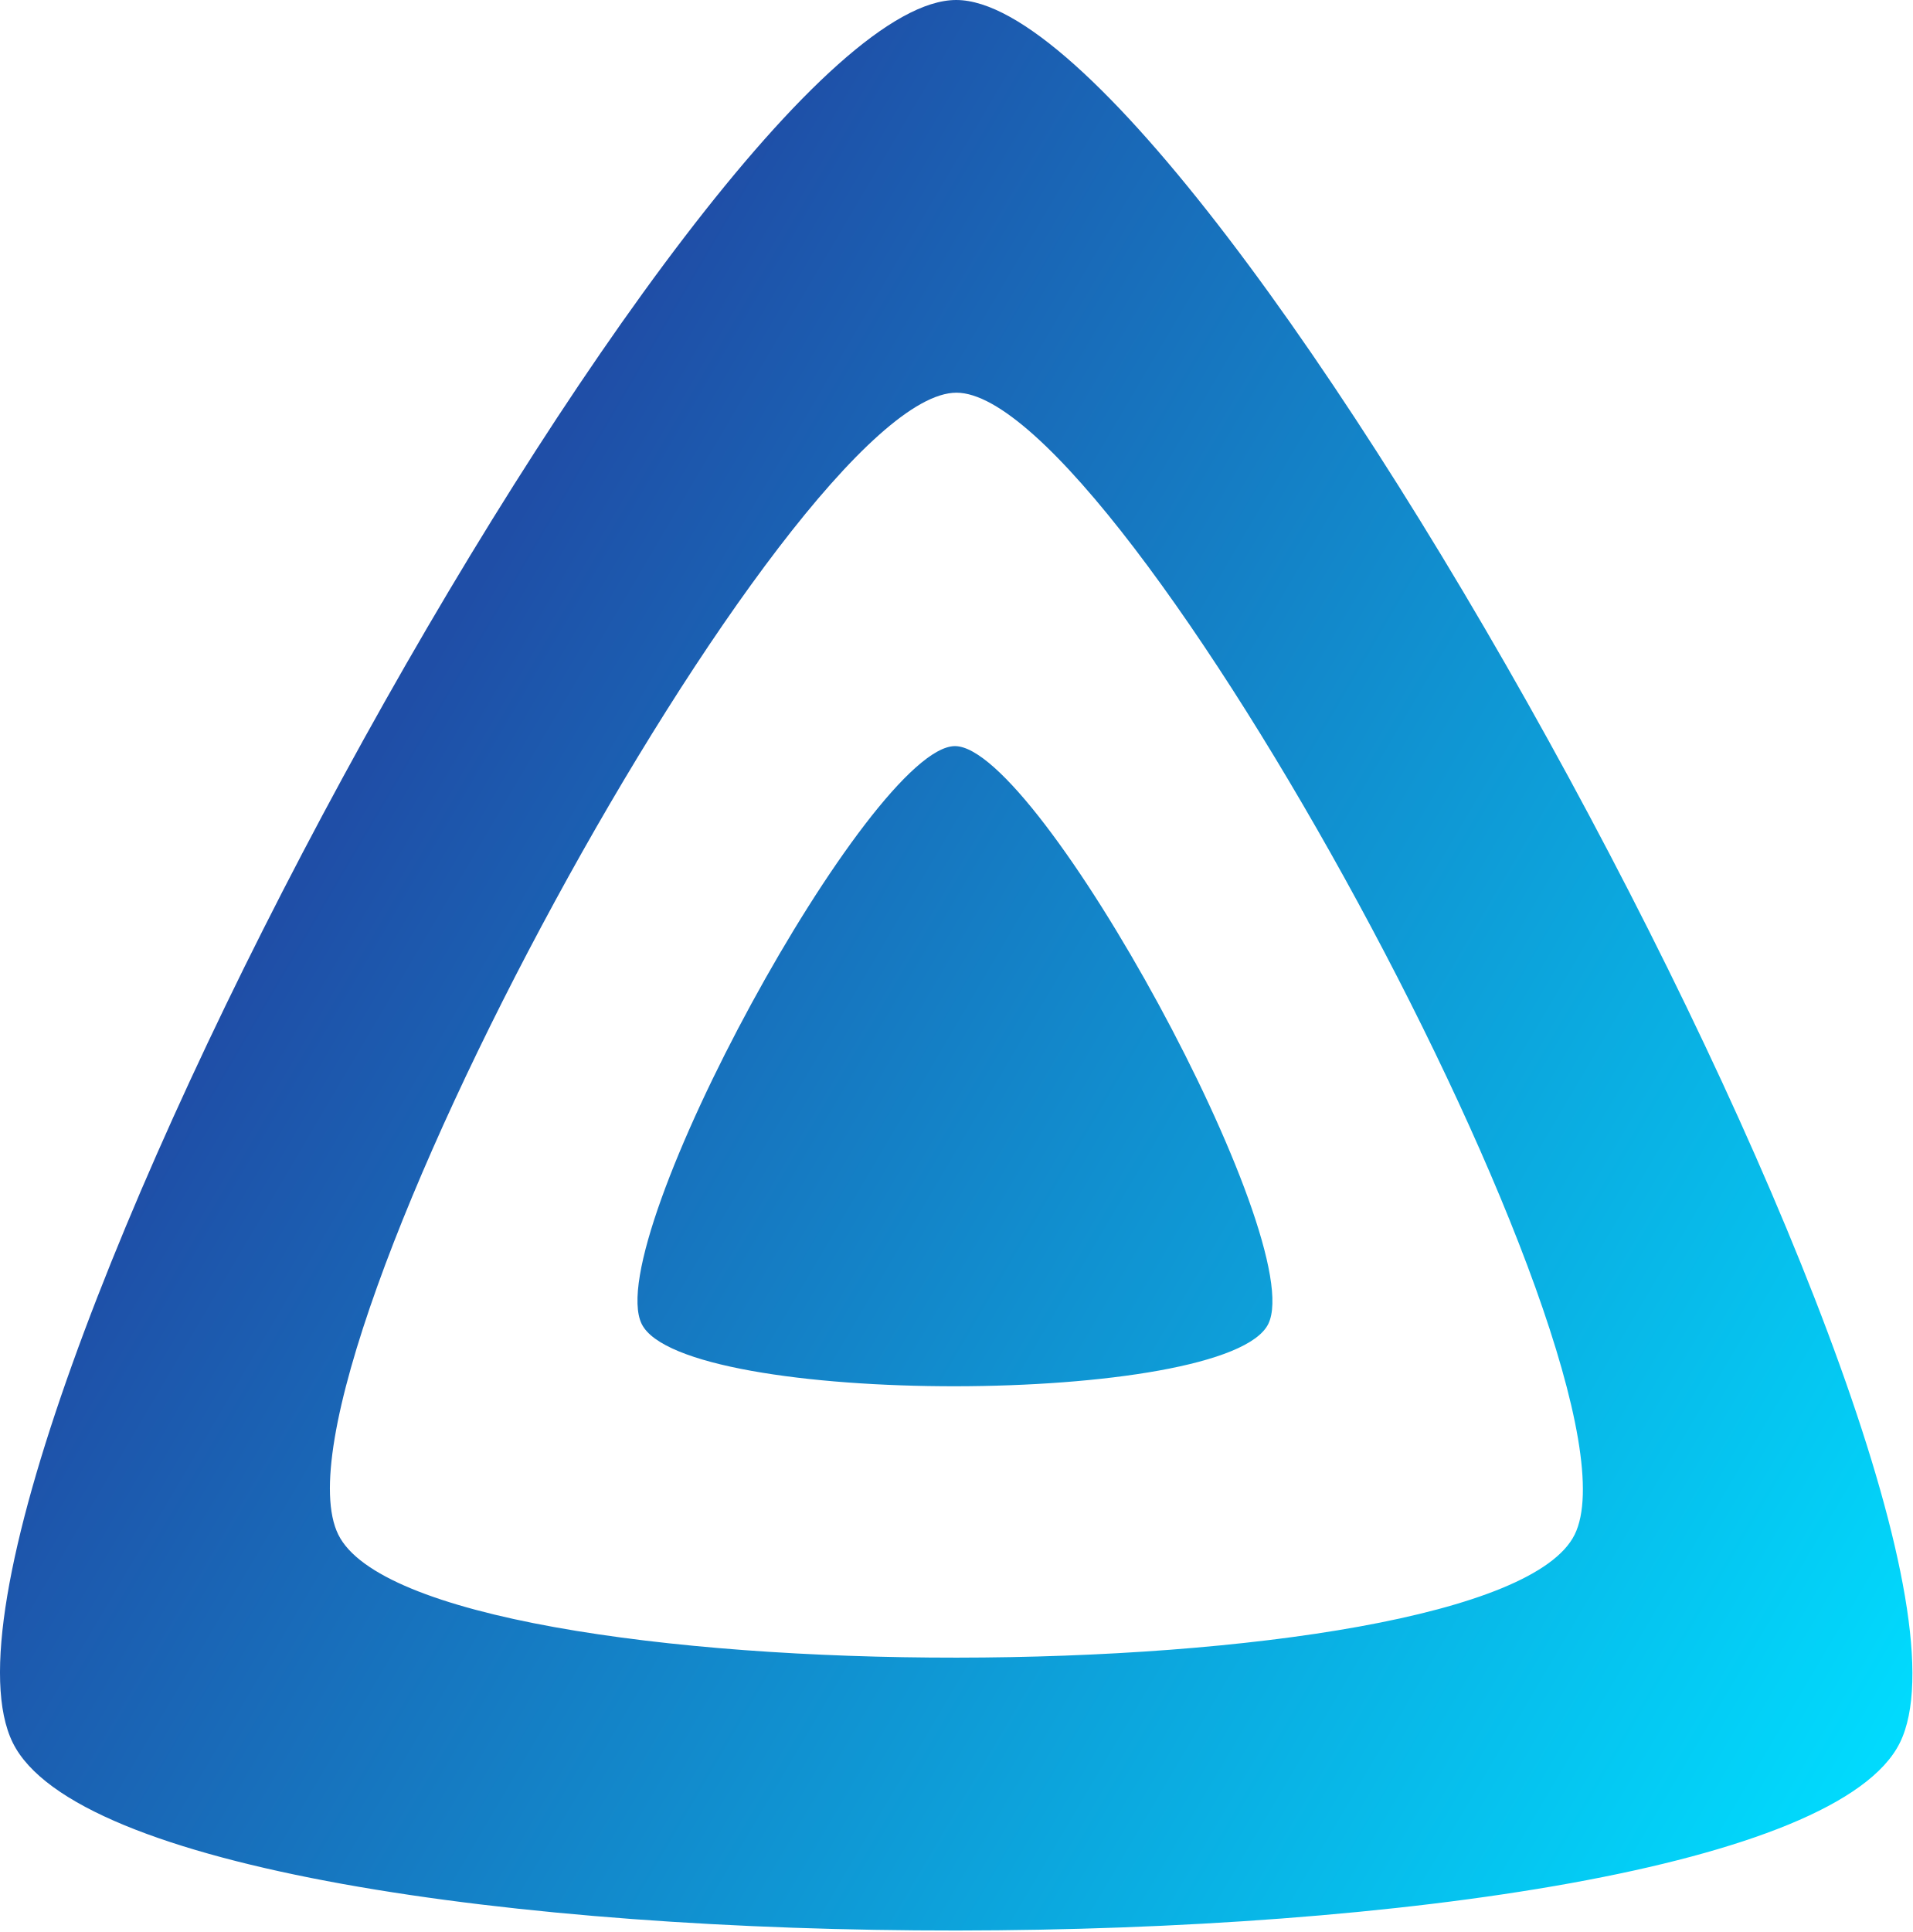
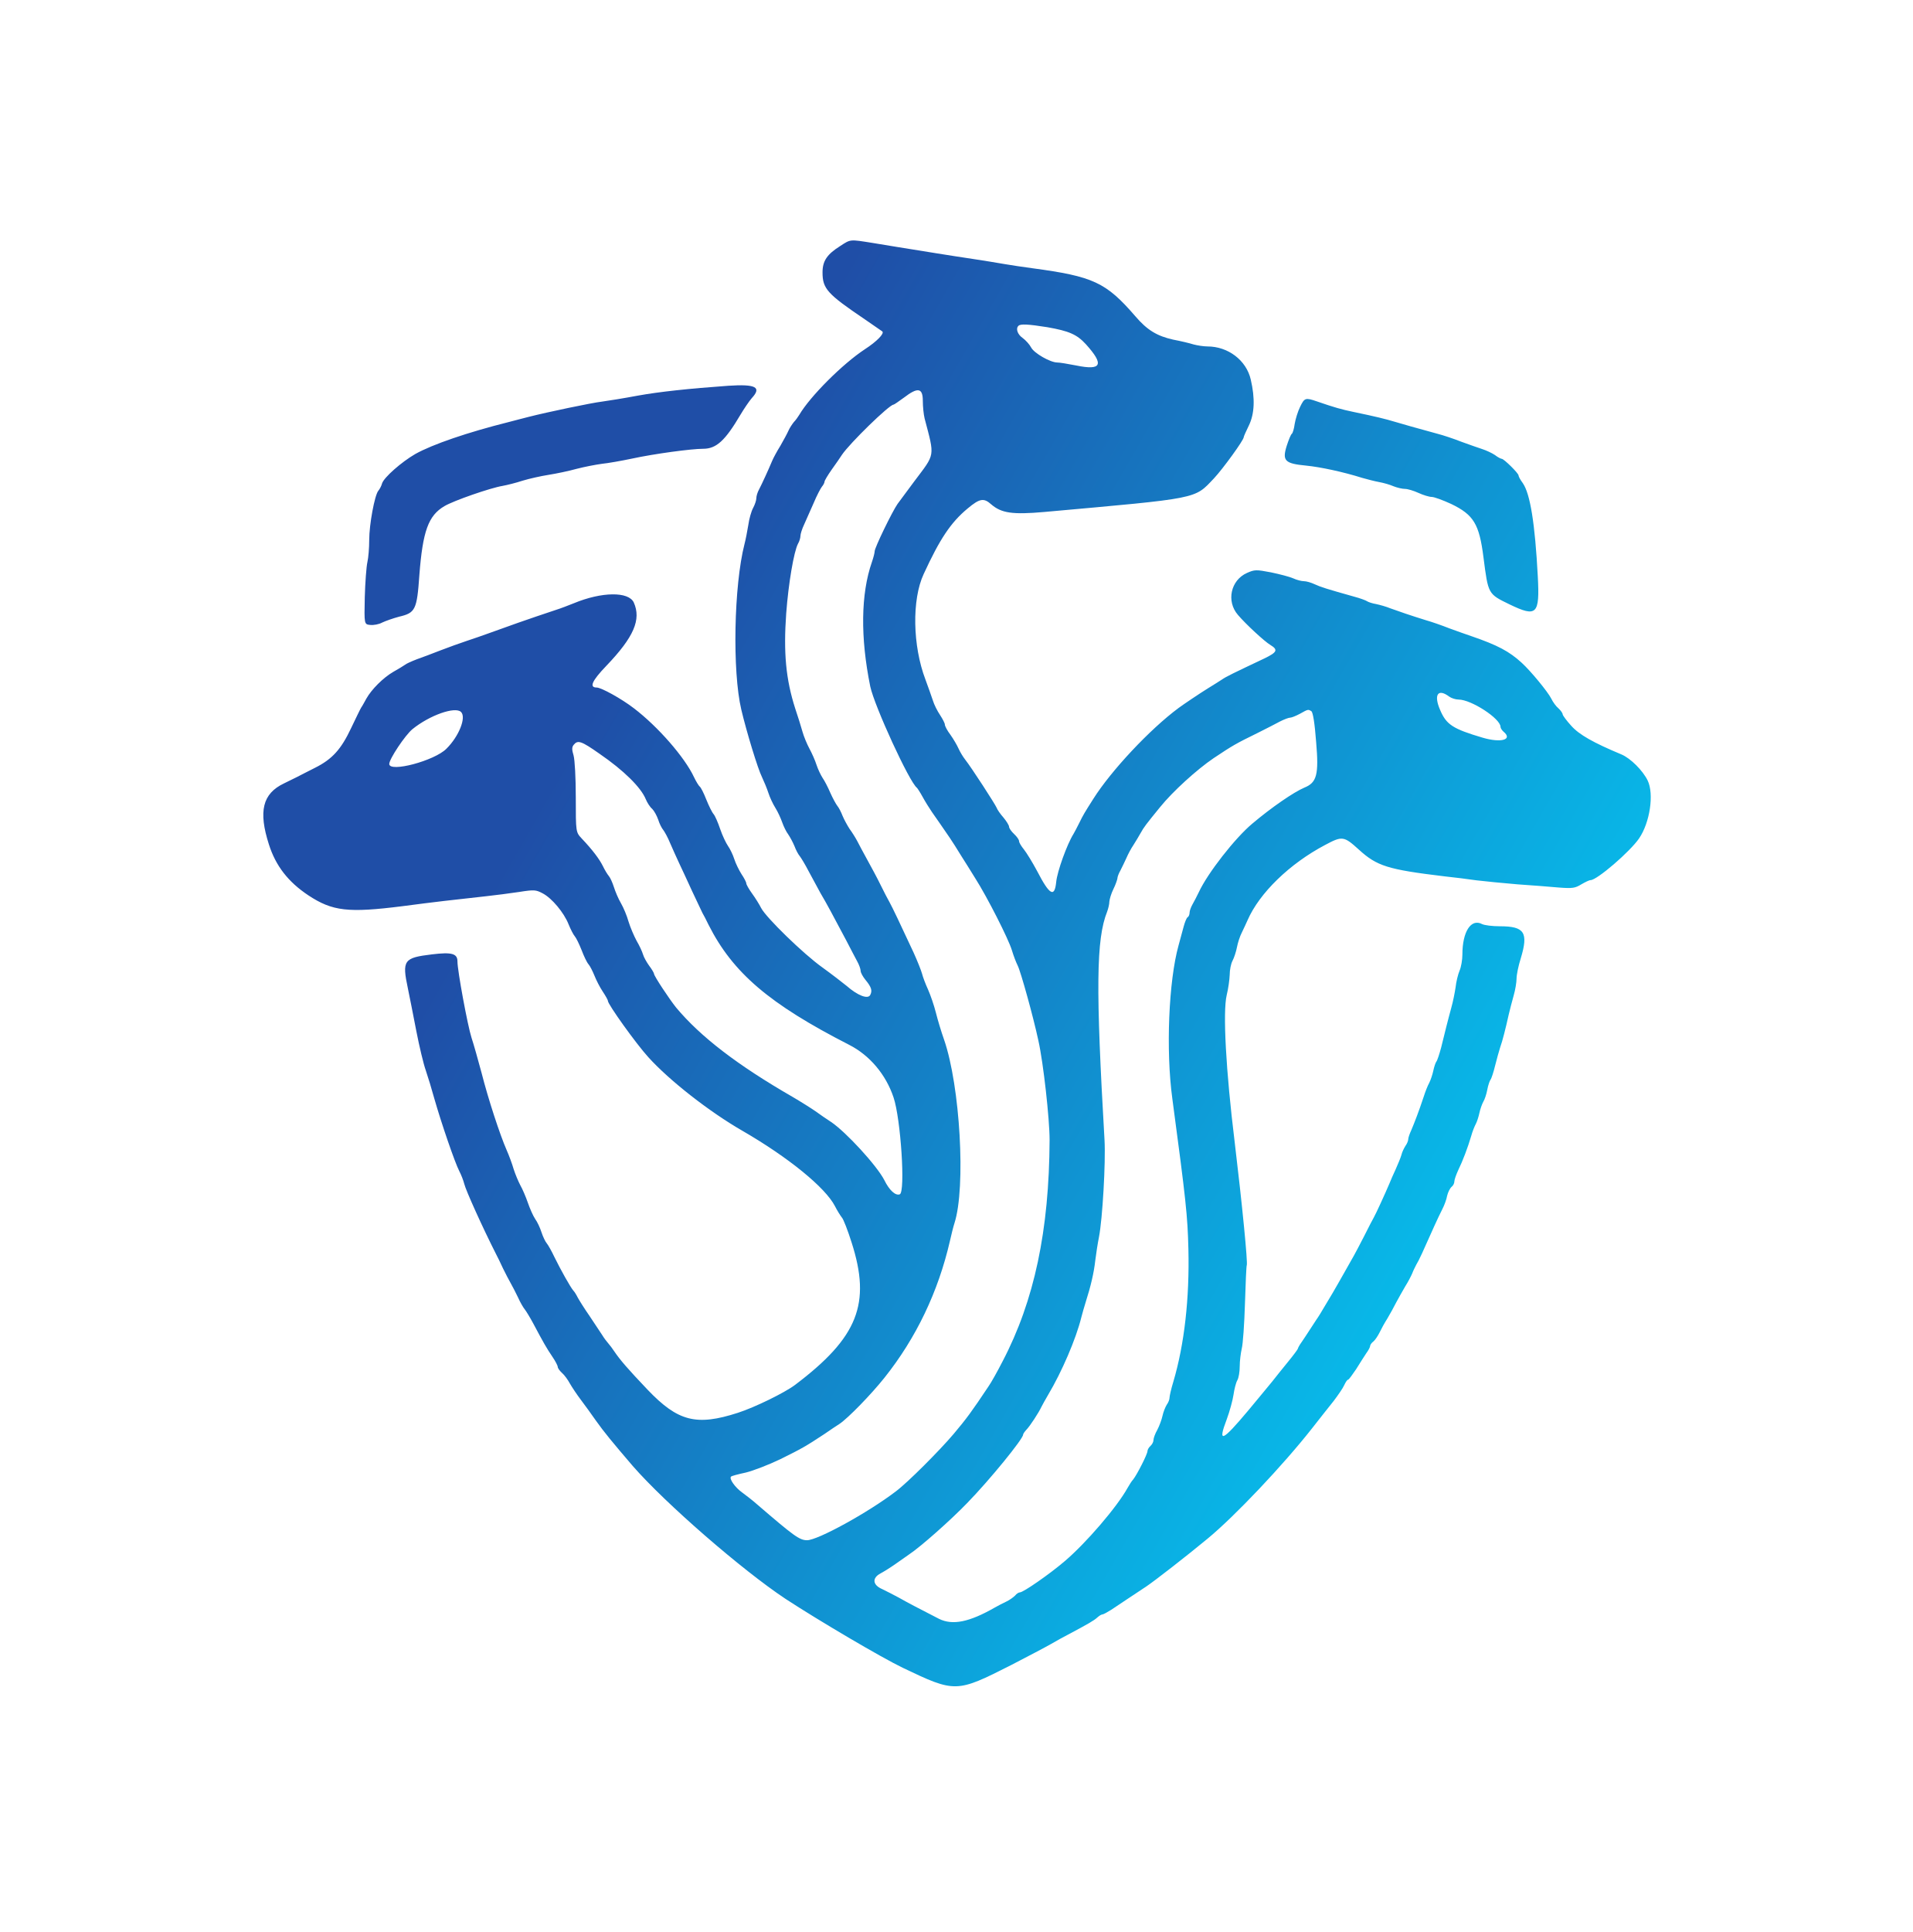
<svg xmlns="http://www.w3.org/2000/svg" width="100px" height="101px" viewBox="0 0 100 101" version="1.1">
  <defs>
    <linearGradient x1="19.253%" y1="40.826%" x2="100.659%" y2="88.697%" id="linearGradient-1">
      <stop stop-color="#1F4EA7" offset="0%" />
      <stop stop-color="#00DDFF" offset="100%" />
    </linearGradient>
  </defs>
  <g id="Primary" stroke="none" stroke-width="1" fill="none" fill-rule="evenodd">
    <g id="primary" fill="url(#linearGradient-1)" fill-rule="nonzero">
-       <path d="M50,0 C63.24,0 105.768,78.096 99.344,91.107 C92.919,104.118 7.165,104.27 0.669,91.107 C-5.826,77.944 36.773,0 50,0 Z M50.013,20.529 C41.343,20.529 13.432,71.601 17.689,80.225 C21.945,88.849 78.13,88.754 82.339,80.225 C86.548,71.694 58.683,20.529 50.013,20.529 Z M49.936,39.005 C54.337,39.007 68.449,64.899 66.317,69.215 C64.184,73.531 35.712,73.579 33.555,69.215 C31.399,64.851 45.542,39.005 49.936,39.005 Z" id="Combined-Shape" />
+       <path d="M43.942,12.856C43.240,13.297 43.010,13.644 43.010,14.241C43.010,15.091 43.251,15.363 45.223,16.695C45.705,17.031 46.114,17.314 46.135,17.325C46.261,17.430 45.841,17.859 45.223,18.258C44.059,19.023 42.359,20.723 41.793,21.688C41.729,21.793 41.604,21.971 41.510,22.065C41.426,22.171 41.289,22.370 41.227,22.517C41.163,22.663 40.975,23.010 40.807,23.303C40.629,23.586 40.439,23.943 40.377,24.090C40.167,24.594 39.842,25.296 39.695,25.579C39.611,25.726 39.548,25.936 39.548,26.051C39.548,26.156 39.475,26.376 39.380,26.555C39.286,26.723 39.171,27.132 39.129,27.446C39.076,27.761 38.992,28.212 38.930,28.442C38.373,30.613 38.289,35.093 38.762,37.096C39.034,38.249 39.632,40.211 39.842,40.620C39.946,40.840 40.104,41.218 40.178,41.448C40.251,41.679 40.419,42.036 40.545,42.235C40.671,42.435 40.828,42.780 40.901,42.990C40.975,43.200 41.111,43.483 41.216,43.619C41.311,43.756 41.457,44.028 41.541,44.228C41.614,44.427 41.740,44.668 41.824,44.763C41.897,44.857 42.107,45.203 42.286,45.550C42.464,45.885 42.747,46.399 42.904,46.692C43.229,47.238 43.534,47.814 44.247,49.157C44.468,49.588 44.729,50.080 44.824,50.259C44.918,50.427 45.002,50.657 45.002,50.752C45.002,50.846 45.117,51.056 45.254,51.224C45.568,51.602 45.621,51.790 45.506,52.011C45.391,52.252 44.855,52.053 44.268,51.538C44.048,51.360 43.481,50.920 42.999,50.573C42.013,49.871 40.062,47.973 39.800,47.469C39.705,47.280 39.496,46.944 39.328,46.714C39.160,46.482 39.023,46.241 39.023,46.179C39.023,46.116 38.908,45.896 38.772,45.696C38.646,45.497 38.468,45.141 38.395,44.909C38.321,44.679 38.174,44.375 38.069,44.228C37.965,44.081 37.775,43.683 37.660,43.347C37.545,43.001 37.388,42.645 37.314,42.561C37.230,42.466 37.062,42.120 36.926,41.784C36.800,41.459 36.643,41.154 36.591,41.123C36.538,41.081 36.401,40.861 36.286,40.620C35.804,39.592 34.409,37.987 33.140,37.022C32.500,36.529 31.440,35.942 31.199,35.942C30.801,35.942 30.947,35.596 31.703,34.810C33.150,33.299 33.538,32.387 33.140,31.495C32.867,30.918 31.472,30.929 30.004,31.537C29.741,31.642 29.312,31.810 29.039,31.894C28.756,31.987 28.314,32.135 28.042,32.229C27.570,32.387 26.763,32.670 25.546,33.110C25.263,33.215 24.738,33.394 24.393,33.509C24.046,33.624 23.438,33.844 23.028,34.002C22.630,34.159 22.074,34.368 21.802,34.463C21.529,34.568 21.246,34.693 21.172,34.757C21.099,34.810 20.826,34.977 20.563,35.124C20.039,35.428 19.431,36.036 19.158,36.519C19.064,36.687 18.948,36.907 18.886,36.991C18.833,37.074 18.603,37.558 18.361,38.061C17.837,39.173 17.375,39.687 16.474,40.138C16.096,40.326 15.676,40.546 15.529,40.620C15.383,40.693 15.078,40.840 14.848,40.955C13.726,41.490 13.505,42.413 14.061,44.144C14.418,45.267 15.068,46.105 16.127,46.808C17.386,47.637 18.204,47.731 21.036,47.374C22.693,47.154 23.815,47.028 25.441,46.850C25.902,46.798 26.668,46.703 27.141,46.630C27.938,46.504 28.021,46.515 28.378,46.703C28.860,46.955 29.489,47.710 29.730,48.318C29.836,48.581 29.982,48.864 30.056,48.947C30.130,49.031 30.287,49.356 30.413,49.672C30.528,49.976 30.686,50.312 30.770,50.405C30.854,50.500 30.989,50.772 31.084,51.004C31.179,51.245 31.367,51.611 31.514,51.832C31.661,52.053 31.787,52.272 31.787,52.325C31.787,52.503 33.255,54.559 33.905,55.272C35.007,56.489 37.083,58.114 38.814,59.111C41.227,60.506 43.156,62.079 43.660,63.055C43.775,63.285 43.942,63.548 44.017,63.643C44.101,63.726 44.331,64.324 44.530,64.953C45.558,68.152 44.866,69.914 41.572,72.400C41.027,72.810 39.464,73.575 38.583,73.858C36.412,74.561 35.447,74.309 33.863,72.651C32.836,71.571 32.427,71.100 32.122,70.648C32.028,70.502 31.881,70.312 31.808,70.229C31.734,70.146 31.587,69.956 31.493,69.799C31.398,69.652 31.095,69.201 30.832,68.803C30.560,68.414 30.287,67.974 30.213,67.838C30.140,67.690 30.035,67.522 29.982,67.471C29.825,67.292 29.312,66.369 28.997,65.729C28.850,65.415 28.661,65.079 28.588,64.995C28.515,64.911 28.389,64.649 28.314,64.418C28.241,64.188 28.095,63.873 27.979,63.716C27.874,63.559 27.707,63.181 27.602,62.877C27.497,62.572 27.318,62.152 27.203,61.953C27.099,61.754 26.941,61.377 26.857,61.114C26.783,60.853 26.616,60.401 26.490,60.118C26.144,59.331 25.525,57.443 25.179,56.080C25.001,55.419 24.770,54.591 24.654,54.244C24.455,53.626 23.920,50.752 23.920,50.259C23.920,49.850 23.627,49.766 22.588,49.892C21.109,50.070 21.015,50.196 21.329,51.675C21.413,52.104 21.623,53.111 21.771,53.909C21.928,54.717 22.147,55.629 22.263,55.954C22.378,56.290 22.578,56.950 22.714,57.443C23.070,58.691 23.784,60.778 24.015,61.220C24.119,61.419 24.235,61.723 24.276,61.891C24.360,62.236 25.231,64.167 25.944,65.572C26.008,65.688 26.165,66.013 26.301,66.307C26.438,66.590 26.626,66.946 26.710,67.093C26.794,67.239 26.962,67.564 27.088,67.827C27.203,68.089 27.371,68.372 27.444,68.456C27.518,68.551 27.717,68.876 27.885,69.190C28.409,70.177 28.588,70.491 28.881,70.921C29.039,71.152 29.164,71.394 29.164,71.456C29.164,71.520 29.259,71.655 29.385,71.771C29.511,71.876 29.699,72.138 29.805,72.337C29.920,72.536 30.172,72.914 30.371,73.176C30.570,73.438 30.927,73.932 31.168,74.277C31.577,74.854 32.018,75.390 33.087,76.638C34.797,78.599 38.793,82.070 41.069,83.581C42.800,84.714 46.093,86.654 47.205,87.188C49.953,88.500 50.005,88.500 52.879,87.042C53.750,86.591 54.673,86.108 54.945,85.951C55.218,85.794 55.627,85.563 55.857,85.448C56.886,84.902 57.211,84.714 57.379,84.557C57.473,84.473 57.589,84.399 57.641,84.399C57.693,84.399 57.903,84.283 58.103,84.158C58.438,83.927 59.309,83.360 59.948,82.931C60.399,82.626 62.046,81.347 63.147,80.435C64.574,79.260 67.102,76.585 68.602,74.676C69.000,74.173 69.514,73.512 69.745,73.229C69.965,72.935 70.217,72.578 70.290,72.410C70.363,72.253 70.447,72.127 70.489,72.127C70.531,72.127 70.710,71.876 70.909,71.582C71.098,71.277 71.339,70.900 71.443,70.743C71.560,70.586 71.644,70.418 71.644,70.365C71.644,70.312 71.717,70.197 71.821,70.124C71.916,70.040 72.052,69.830 72.136,69.662C72.220,69.484 72.398,69.159 72.545,68.929C72.682,68.697 72.892,68.320 73.007,68.089C73.133,67.858 73.342,67.480 73.479,67.250C73.625,67.020 73.783,66.715 73.846,66.568C73.898,66.422 74.003,66.223 74.056,66.117C74.224,65.834 74.370,65.509 75.010,64.072C75.136,63.800 75.314,63.411 75.419,63.212C75.523,63.013 75.640,62.698 75.671,62.510C75.713,62.331 75.817,62.121 75.901,62.048C75.985,61.985 76.048,61.859 76.048,61.765C76.048,61.670 76.143,61.408 76.248,61.178C76.489,60.685 76.751,59.992 76.930,59.384C76.992,59.153 77.107,58.870 77.171,58.755C77.233,58.639 77.317,58.377 77.359,58.178C77.401,57.979 77.496,57.716 77.559,57.601C77.632,57.485 77.727,57.202 77.769,56.972C77.811,56.740 77.895,56.499 77.937,56.447C77.988,56.384 78.094,56.059 78.178,55.713C78.262,55.366 78.388,54.937 78.439,54.769C78.565,54.423 78.733,53.751 78.891,53.038C78.954,52.776 79.069,52.325 79.153,52.031C79.237,51.737 79.300,51.350 79.300,51.161C79.300,50.972 79.395,50.489 79.520,50.102C79.929,48.748 79.720,48.423 78.430,48.423C78.030,48.423 77.622,48.371 77.496,48.308C76.919,48.004 76.468,48.706 76.468,49.902C76.468,50.164 76.405,50.553 76.321,50.741C76.237,50.940 76.143,51.328 76.111,51.622C76.069,51.905 75.975,52.378 75.891,52.671C75.817,52.954 75.691,53.405 75.629,53.668C75.565,53.930 75.440,54.423 75.356,54.769C75.262,55.115 75.157,55.440 75.104,55.503C75.062,55.556 74.989,55.775 74.947,55.975C74.905,56.174 74.811,56.457 74.737,56.604C74.653,56.751 74.527,57.076 74.443,57.339C74.202,58.072 73.950,58.723 73.793,59.090C73.709,59.269 73.636,59.479 73.636,59.562C73.636,59.636 73.573,59.793 73.489,59.908C73.416,60.023 73.311,60.233 73.279,60.380C73.237,60.527 73.101,60.853 72.985,61.114C72.859,61.377 72.713,61.723 72.640,61.901C72.440,62.373 71.947,63.453 71.843,63.632C71.790,63.716 71.560,64.167 71.328,64.628C71.087,65.090 70.856,65.541 70.804,65.624C70.752,65.708 70.531,66.107 70.312,66.495C70.091,66.883 69.808,67.387 69.682,67.597C69.556,67.806 69.346,68.152 69.230,68.352C69.115,68.551 68.938,68.845 68.832,68.991C68.737,69.138 68.560,69.400 68.455,69.568C68.350,69.736 68.172,69.998 68.066,70.155C67.951,70.312 67.867,70.470 67.867,70.502C67.867,70.533 67.626,70.858 67.332,71.215C67.039,71.571 66.682,72.022 66.524,72.222C66.367,72.410 65.801,73.103 65.266,73.742C63.902,75.368 63.661,75.474 64.144,74.204C64.301,73.784 64.458,73.197 64.500,72.914C64.542,72.620 64.626,72.285 64.699,72.159C64.773,72.033 64.825,71.708 64.825,71.425C64.825,71.152 64.878,70.732 64.931,70.502C64.993,70.271 65.066,69.212 65.099,68.142C65.130,67.082 65.172,66.181 65.192,66.148C65.256,66.044 64.951,62.950 64.563,59.720C64.102,55.975 63.934,52.902 64.144,52.021C64.228,51.686 64.291,51.213 64.301,50.962C64.301,50.710 64.364,50.385 64.448,50.228C64.532,50.070 64.637,49.745 64.679,49.524C64.721,49.294 64.836,48.938 64.941,48.738C65.035,48.539 65.172,48.256 65.234,48.108C65.854,46.683 67.438,45.150 69.283,44.176C70.186,43.693 70.270,43.703 71.056,44.417C72.000,45.276 72.556,45.455 75.523,45.812C76.017,45.864 76.772,45.958 77.202,46.021C77.632,46.074 78.607,46.168 79.353,46.231C80.107,46.283 81.072,46.357 81.523,46.399C82.226,46.451 82.362,46.431 82.688,46.231C82.887,46.116 83.097,46.011 83.170,46.011C83.506,46.011 85.236,44.521 85.708,43.829C86.274,43.001 86.495,41.512 86.159,40.809C85.907,40.284 85.257,39.634 84.774,39.435C83.316,38.826 82.572,38.406 82.163,37.945C81.922,37.683 81.723,37.410 81.712,37.348C81.712,37.284 81.618,37.148 81.492,37.032C81.366,36.928 81.198,36.697 81.114,36.519C80.926,36.151 80.034,35.071 79.572,34.651C78.922,34.054 78.313,33.729 76.939,33.257C76.709,33.184 76.195,32.994 75.786,32.848C75.388,32.690 74.842,32.502 74.580,32.429C73.825,32.197 73.091,31.945 72.692,31.799C72.493,31.715 72.157,31.621 71.958,31.579C71.759,31.547 71.549,31.474 71.485,31.432C71.434,31.390 71.119,31.274 70.804,31.190C69.388,30.792 69.053,30.688 68.737,30.540C68.560,30.456 68.308,30.383 68.182,30.383C68.056,30.383 67.805,30.320 67.626,30.236C67.438,30.152 66.913,30.016 66.462,29.922C65.686,29.774 65.602,29.774 65.203,29.953C64.354,30.330 64.112,31.432 64.731,32.146C65.141,32.628 66.126,33.540 66.431,33.719C66.840,33.970 66.787,34.096 66.115,34.421C64.479,35.197 64.123,35.365 63.882,35.533C63.734,35.627 63.409,35.837 63.147,35.994C62.707,36.267 61.868,36.833 61.627,37.012C60.127,38.123 58.103,40.284 57.169,41.763C56.697,42.508 56.645,42.592 56.435,43.021C56.319,43.252 56.183,43.515 56.131,43.599C55.795,44.134 55.281,45.560 55.229,46.105C55.145,46.944 54.883,46.798 54.232,45.539C53.991,45.088 53.676,44.574 53.540,44.406C53.403,44.238 53.288,44.050 53.288,43.977C53.288,43.902 53.173,43.735 53.026,43.599C52.879,43.462 52.764,43.294 52.764,43.221C52.764,43.147 52.627,42.928 52.470,42.738C52.302,42.550 52.145,42.319 52.113,42.225C52.040,42.046 50.813,40.147 50.467,39.707C50.352,39.561 50.194,39.298 50.121,39.131C50.047,38.963 49.858,38.638 49.701,38.417C49.533,38.197 49.407,37.956 49.407,37.882C49.407,37.809 49.292,37.589 49.155,37.379C49.020,37.180 48.841,36.833 48.778,36.613C48.705,36.383 48.526,35.900 48.390,35.522C47.719,33.761 47.677,31.348 48.296,30.016C49.146,28.170 49.712,27.320 50.593,26.586C51.232,26.051 51.442,26.020 51.830,26.366C52.365,26.827 52.942,26.911 54.600,26.765C62.791,26.030 62.435,26.104 63.483,25.002C63.944,24.510 65.035,23.010 65.035,22.853C65.035,22.811 65.161,22.537 65.298,22.254C65.602,21.636 65.633,20.828 65.402,19.842C65.172,18.835 64.217,18.111 63.137,18.111C62.938,18.111 62.612,18.059 62.413,18.007C62.214,17.943 61.731,17.828 61.344,17.755C60.504,17.566 59.990,17.262 59.371,16.538C57.830,14.755 57.169,14.451 53.970,14.021C53.509,13.958 52.848,13.863 52.502,13.801C52.155,13.737 51.421,13.622 50.876,13.538C50.330,13.454 49.480,13.328 48.988,13.245C47.037,12.930 46.491,12.846 45.621,12.699C44.436,12.511 44.488,12.500 43.942,12.856ZM54.757,17.104C55.899,17.304 56.309,17.482 56.781,17.996C57.746,19.065 57.609,19.381 56.277,19.107C55.848,19.023 55.407,18.950 55.281,18.950C54.925,18.950 54.075,18.468 53.917,18.164C53.834,18.007 53.635,17.786 53.477,17.671C53.204,17.482 53.100,17.178 53.257,17.031C53.361,16.926 53.771,16.947 54.757,17.104ZM48.254,20.954C48.254,21.258 48.296,21.667 48.348,21.877C48.883,23.922 48.914,23.691 47.803,25.170C47.446,25.652 47.058,26.177 46.932,26.345C46.648,26.754 45.736,28.632 45.736,28.820C45.736,28.894 45.674,29.146 45.590,29.387C45.013,31.044 44.981,33.310 45.506,35.890C45.726,36.917 47.551,40.893 47.949,41.187C47.980,41.218 48.117,41.428 48.243,41.658C48.369,41.889 48.589,42.245 48.726,42.444C49.009,42.844 49.281,43.242 49.670,43.809C49.806,44.008 50.058,44.406 50.236,44.700C50.414,44.983 50.761,45.528 50.991,45.906C51.620,46.892 52.732,49.084 52.910,49.672C52.994,49.955 53.131,50.312 53.215,50.479C53.372,50.783 54.033,53.164 54.295,54.392C54.558,55.556 54.883,58.503 54.883,59.594C54.861,64.324 54.085,67.995 52.428,71.162C52.155,71.697 51.819,72.295 51.684,72.484C50.803,73.806 50.540,74.162 49.869,74.959C49.124,75.840 47.446,77.519 46.838,77.970C45.380,79.081 42.758,80.519 42.202,80.519C41.803,80.519 41.510,80.298 39.559,78.620C39.370,78.452 39.023,78.180 38.804,78.021C38.437,77.760 38.111,77.298 38.227,77.193C38.248,77.162 38.594,77.067 38.992,76.983C39.380,76.890 40.198,76.574 40.807,76.281C41.929,75.725 42.118,75.620 43.104,74.970C43.408,74.760 43.765,74.519 43.901,74.435C44.352,74.131 45.548,72.903 46.250,72.022C47.907,69.945 49.062,67.522 49.670,64.880C49.743,64.555 49.848,64.125 49.911,63.936C50.509,62.069 50.204,56.772 49.365,54.350C49.219,53.940 49.030,53.311 48.936,52.934C48.841,52.556 48.652,52.011 48.526,51.728C48.390,51.434 48.254,51.066 48.212,50.898C48.170,50.741 47.971,50.237 47.771,49.797C47.079,48.308 46.659,47.427 46.513,47.165C46.429,47.018 46.219,46.619 46.051,46.273C45.883,45.927 45.568,45.340 45.358,44.962C45.149,44.584 44.908,44.134 44.824,43.966C44.729,43.787 44.551,43.504 44.426,43.336C44.310,43.158 44.143,42.854 44.059,42.654C43.984,42.455 43.859,42.214 43.785,42.130C43.712,42.036 43.544,41.731 43.418,41.448C43.293,41.154 43.114,40.809 43.010,40.662C42.915,40.515 42.769,40.211 42.694,39.980C42.621,39.749 42.453,39.372 42.327,39.141C42.202,38.910 42.034,38.512 41.961,38.249C41.887,37.987 41.720,37.441 41.583,37.043C41.090,35.512 40.964,34.117 41.111,32.062C41.227,30.509 41.510,28.831 41.729,28.422C41.803,28.296 41.855,28.117 41.855,28.013C41.855,27.918 41.939,27.646 42.055,27.404C42.160,27.163 42.380,26.670 42.548,26.292C42.705,25.915 42.904,25.537 42.978,25.442C43.052,25.359 43.114,25.233 43.114,25.181C43.114,25.128 43.282,24.845 43.481,24.562C43.691,24.269 43.933,23.922 44.026,23.775C44.436,23.167 46.502,21.153 46.723,21.153C46.754,21.153 46.995,20.985 47.268,20.786C47.991,20.230 48.254,20.272 48.254,20.954ZM75.775,36.414C75.891,36.498 76.111,36.571 76.269,36.571C76.930,36.571 78.461,37.567 78.461,37.998C78.461,38.061 78.534,38.176 78.618,38.249C79.121,38.669 78.492,38.848 77.527,38.564C75.965,38.103 75.629,37.882 75.304,37.116C74.957,36.319 75.188,35.974 75.775,36.414ZM24.109,37.222C24.393,37.505 23.993,38.501 23.344,39.141C22.725,39.771 20.354,40.399 20.354,39.938C20.354,39.676 21.183,38.438 21.561,38.123C22.462,37.390 23.805,36.917 24.109,37.222ZM68.570,37.180C68.654,37.232 68.748,37.819 68.821,38.795C68.969,40.505 68.854,40.913 68.203,41.176C67.657,41.406 66.493,42.203 65.476,43.063C64.584,43.809 63.147,45.644 62.686,46.641C62.592,46.840 62.444,47.123 62.360,47.270C62.276,47.416 62.203,47.615 62.203,47.710C62.203,47.805 62.161,47.920 62.099,47.951C62.046,47.982 61.952,48.214 61.889,48.455C61.826,48.696 61.711,49.126 61.627,49.420C61.112,51.266 60.955,54.905 61.302,57.443C62.015,62.771 62.099,63.559 62.141,65.300C62.203,67.869 61.931,70.281 61.354,72.232C61.238,72.609 61.154,72.987 61.154,73.071C61.154,73.166 61.092,73.323 61.008,73.438C60.935,73.554 60.829,73.816 60.787,74.016C60.745,74.215 60.620,74.550 60.515,74.750C60.399,74.949 60.315,75.190 60.315,75.284C60.315,75.379 60.242,75.516 60.158,75.589C60.074,75.662 60.001,75.788 60.001,75.861C60.001,76.019 59.455,77.089 59.256,77.340C59.183,77.414 59.057,77.613 58.963,77.780C58.406,78.788 56.781,80.676 55.669,81.619C54.883,82.291 53.509,83.245 53.330,83.245C53.268,83.245 53.151,83.318 53.078,83.413C52.994,83.497 52.795,83.644 52.617,83.728C52.438,83.812 52.177,83.948 52.029,84.032C50.677,84.808 49.806,84.976 49.104,84.630C48.159,84.147 47.436,83.770 46.995,83.518C46.732,83.371 46.345,83.183 46.135,83.077C45.621,82.857 45.590,82.490 46.051,82.249C46.229,82.154 46.565,81.944 46.816,81.767C47.058,81.599 47.373,81.378 47.520,81.273C48.128,80.875 49.722,79.459 50.571,78.578C51.757,77.361 53.498,75.222 53.498,75.001C53.498,74.959 53.571,74.854 53.655,74.760C53.854,74.561 54.316,73.848 54.452,73.554C54.516,73.428 54.673,73.145 54.809,72.914C55.522,71.719 56.267,69.987 56.540,68.876C56.592,68.677 56.697,68.299 56.781,68.037C57.032,67.250 57.200,66.548 57.273,65.887C57.315,65.541 57.399,64.995 57.463,64.681C57.651,63.726 57.819,60.769 57.756,59.614C57.295,51.664 57.315,49.105 57.893,47.657C57.955,47.490 58.008,47.259 58.008,47.133C58.019,47.007 58.103,46.714 58.218,46.482C58.333,46.252 58.417,46.000 58.428,45.927C58.428,45.843 58.501,45.654 58.585,45.508C58.669,45.351 58.805,45.057 58.899,44.857C58.983,44.658 59.151,44.343 59.267,44.176C59.382,43.997 59.550,43.714 59.645,43.546C59.812,43.242 59.917,43.105 60.661,42.193C61.322,41.375 62.581,40.231 63.462,39.634C64.469,38.963 64.616,38.879 65.749,38.323C66.189,38.103 66.724,37.830 66.934,37.715C67.144,37.609 67.385,37.516 67.469,37.516C67.542,37.516 67.772,37.421 67.972,37.315C68.402,37.074 68.402,37.074 68.570,37.180ZM31.346,39.403C32.615,40.273 33.518,41.165 33.769,41.784C33.843,41.962 33.989,42.193 34.104,42.287C34.210,42.393 34.346,42.645 34.419,42.854C34.482,43.063 34.608,43.305 34.682,43.389C34.755,43.483 34.923,43.787 35.038,44.070C35.164,44.364 35.374,44.826 35.510,45.119C35.646,45.402 35.950,46.063 36.191,46.588C36.433,47.102 36.674,47.615 36.727,47.721C36.790,47.825 36.937,48.108 37.052,48.350C38.321,50.856 40.220,52.482 44.404,54.622C45.475,55.167 46.324,56.174 46.723,57.370C47.100,58.481 47.352,62.320 47.048,62.436C46.827,62.520 46.502,62.227 46.240,61.691C45.852,60.937 44.236,59.174 43.450,58.649C43.240,58.514 42.873,58.262 42.643,58.094C42.401,57.926 41.866,57.590 41.437,57.339C38.562,55.682 36.633,54.202 35.353,52.671C35.007,52.241 34.199,51.024 34.199,50.909C34.199,50.867 34.084,50.668 33.947,50.489C33.811,50.301 33.664,50.038 33.622,49.892C33.580,49.745 33.434,49.430 33.286,49.179C33.150,48.927 32.961,48.486 32.867,48.182C32.783,47.878 32.604,47.448 32.469,47.217C32.332,46.986 32.175,46.608 32.102,46.378C32.028,46.147 31.912,45.885 31.839,45.801C31.766,45.717 31.619,45.476 31.524,45.276C31.336,44.899 30.979,44.427 30.423,43.840C30.108,43.504 30.108,43.504 30.108,41.700C30.108,40.651 30.056,39.729 29.993,39.497C29.898,39.183 29.898,39.057 30.004,38.931C30.213,38.680 30.392,38.731 31.346,39.403ZM38.080,20.167C36.014,20.314 34.472,20.481 33.360,20.681C32.636,20.817 31.787,20.954 31.472,20.996C30.938,21.059 28.630,21.541 27.644,21.793C27.413,21.855 26.941,21.971 26.595,22.065C24.455,22.601 22.620,23.229 21.718,23.733C21.005,24.143 20.071,24.960 19.977,25.275C19.945,25.401 19.851,25.579 19.777,25.663C19.589,25.904 19.306,27.415 19.306,28.232C19.306,28.642 19.264,29.156 19.211,29.387C19.158,29.617 19.096,30.446 19.074,31.222C19.043,32.638 19.043,32.638 19.357,32.670C19.536,32.690 19.819,32.638 19.987,32.544C20.165,32.460 20.554,32.323 20.868,32.239C21.718,32.040 21.802,31.883 21.928,30.068C22.105,27.761 22.399,26.953 23.238,26.460C23.711,26.177 25.641,25.506 26.280,25.401C26.511,25.359 26.982,25.243 27.329,25.128C27.675,25.023 28.283,24.887 28.682,24.824C29.081,24.761 29.741,24.625 30.150,24.510C30.560,24.404 31.157,24.289 31.472,24.247C31.787,24.216 32.500,24.090 33.045,23.975C34.210,23.723 36.149,23.461 36.769,23.461C37.461,23.461 37.923,23.030 38.720,21.678C38.908,21.363 39.171,20.975 39.307,20.817C39.842,20.240 39.527,20.072 38.080,20.167ZM67.982,21.269C67.867,21.499 67.741,21.908 67.699,22.160C67.668,22.412 67.595,22.643 67.553,22.674C67.500,22.705 67.385,22.988 67.280,23.313C67.039,24.090 67.186,24.236 68.308,24.342C69.042,24.415 70.228,24.667 71.224,24.981C71.485,25.055 71.885,25.160 72.115,25.201C72.346,25.243 72.682,25.338 72.870,25.422C73.059,25.495 73.321,25.559 73.468,25.559C73.604,25.559 73.919,25.652 74.171,25.768C74.423,25.884 74.737,25.978 74.863,25.978C74.989,25.978 75.450,26.146 75.881,26.345C77.056,26.911 77.349,27.394 77.569,29.124C77.821,31.075 77.800,31.044 78.943,31.600C80.359,32.281 80.517,32.124 80.411,30.131C80.265,27.362 80.013,25.810 79.625,25.254C79.499,25.086 79.404,24.908 79.404,24.855C79.404,24.740 78.639,23.985 78.523,23.985C78.481,23.985 78.313,23.901 78.167,23.786C78.010,23.681 77.716,23.545 77.517,23.481C77.317,23.419 76.824,23.240 76.415,23.094C76.017,22.937 75.450,22.747 75.157,22.674C73.930,22.338 73.447,22.202 72.954,22.055C72.430,21.897 71.958,21.782 70.752,21.530C70.144,21.404 69.776,21.300 68.863,20.985C68.255,20.775 68.213,20.797 67.982,21.269Z" id="Combined-Shape" />
    </g>
  </g>
</svg>
